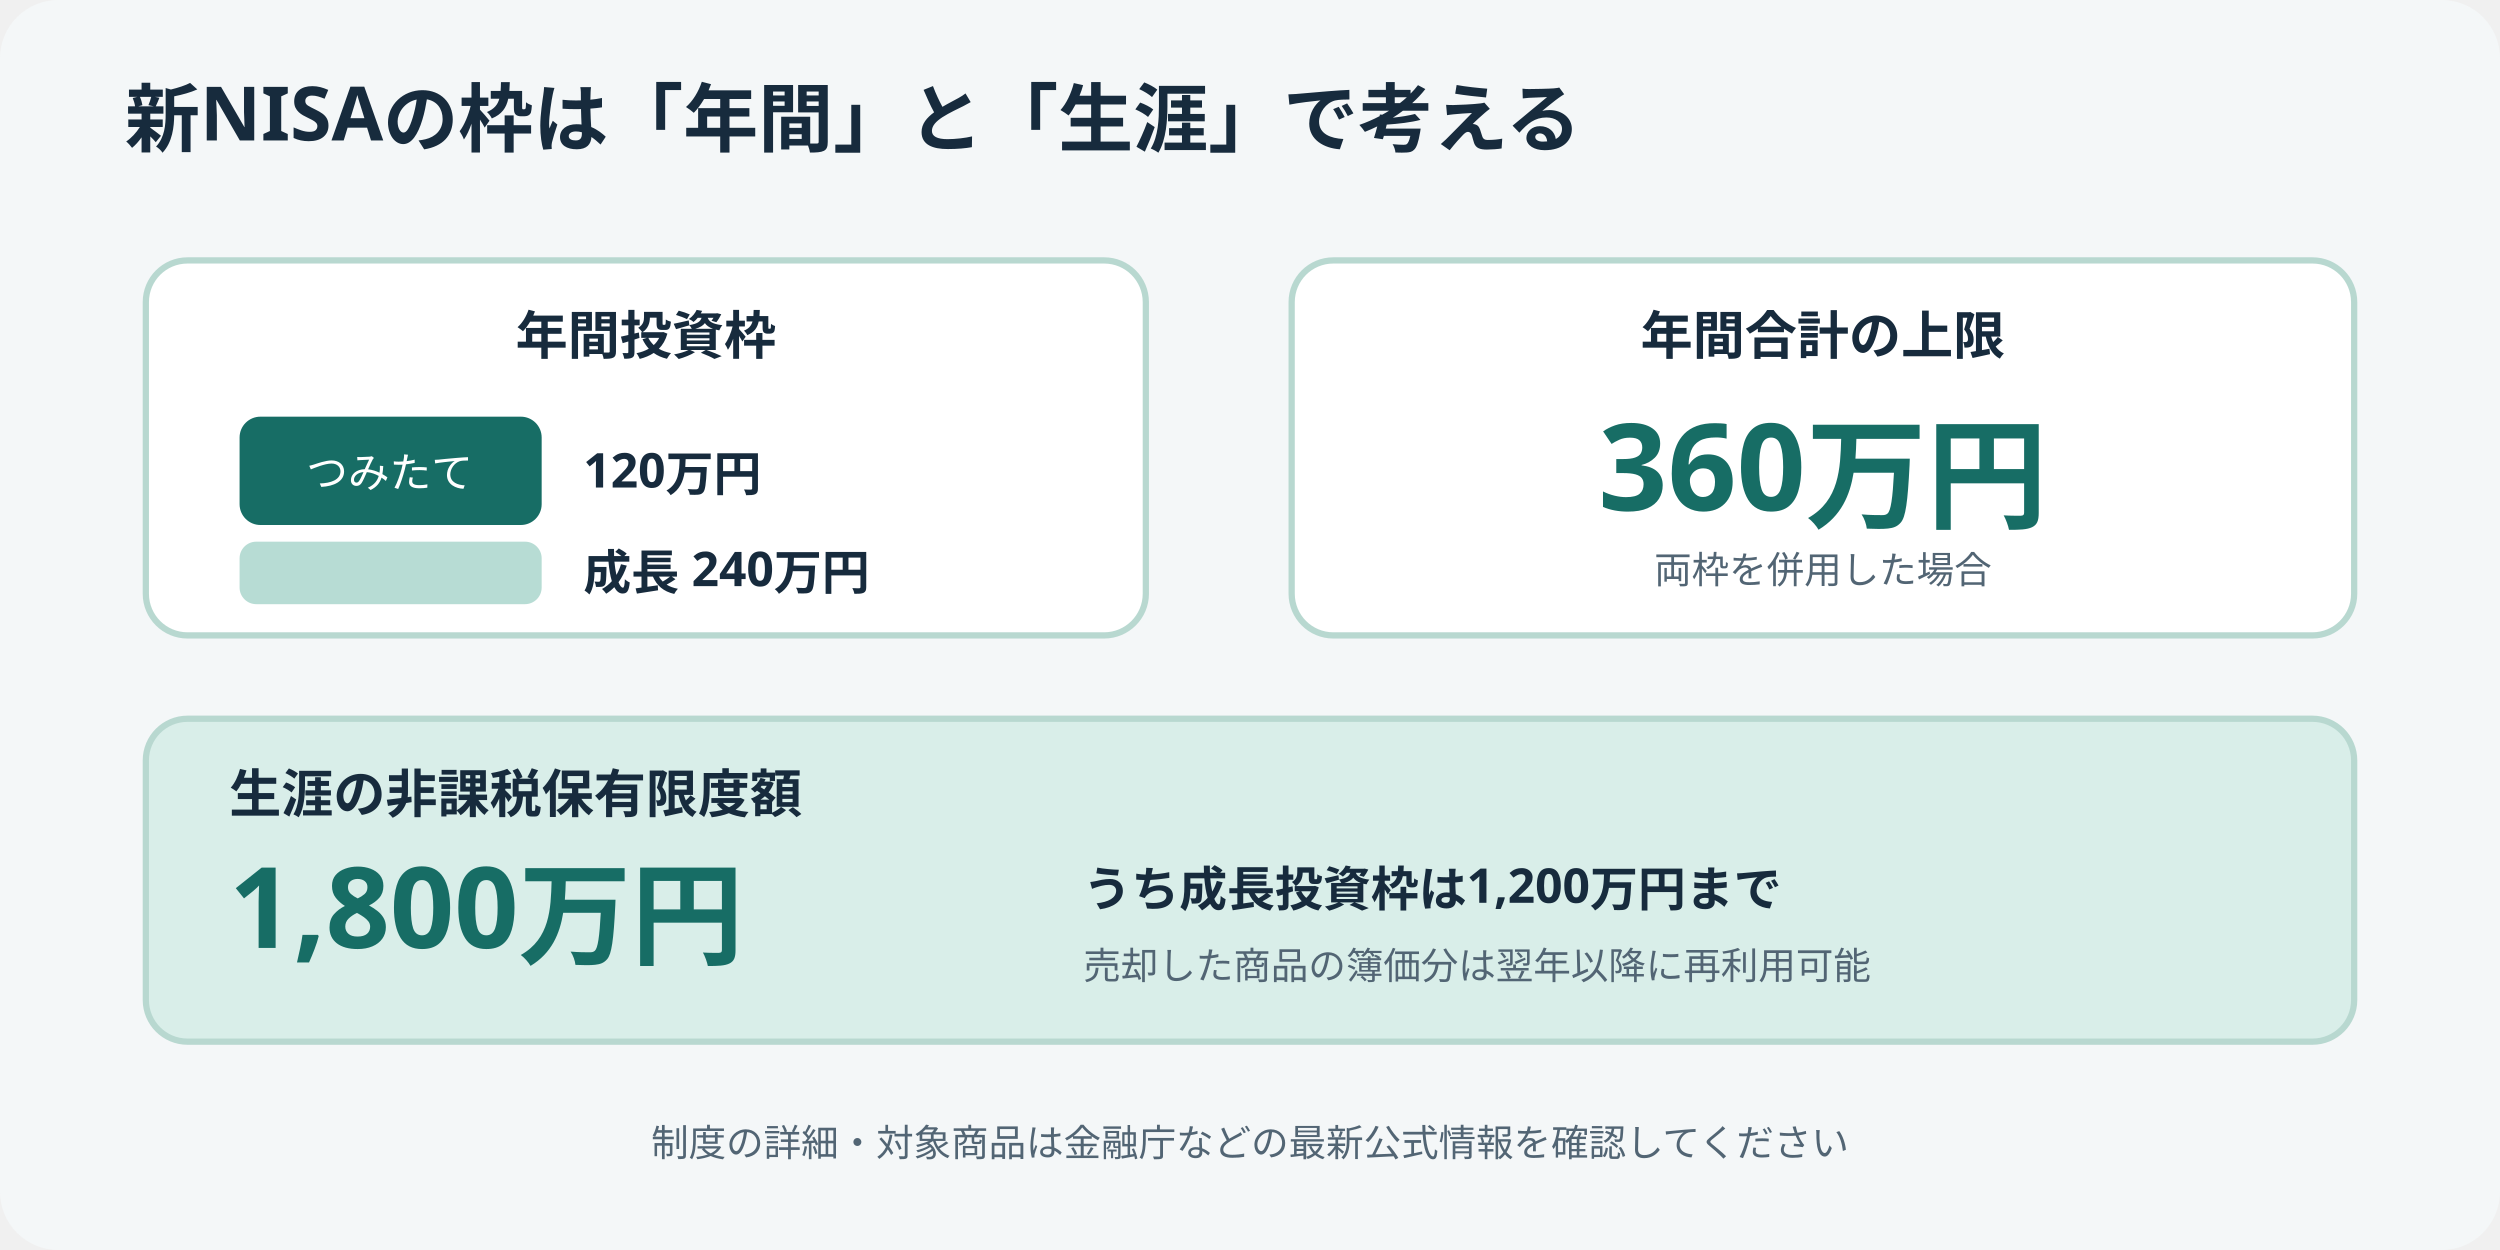
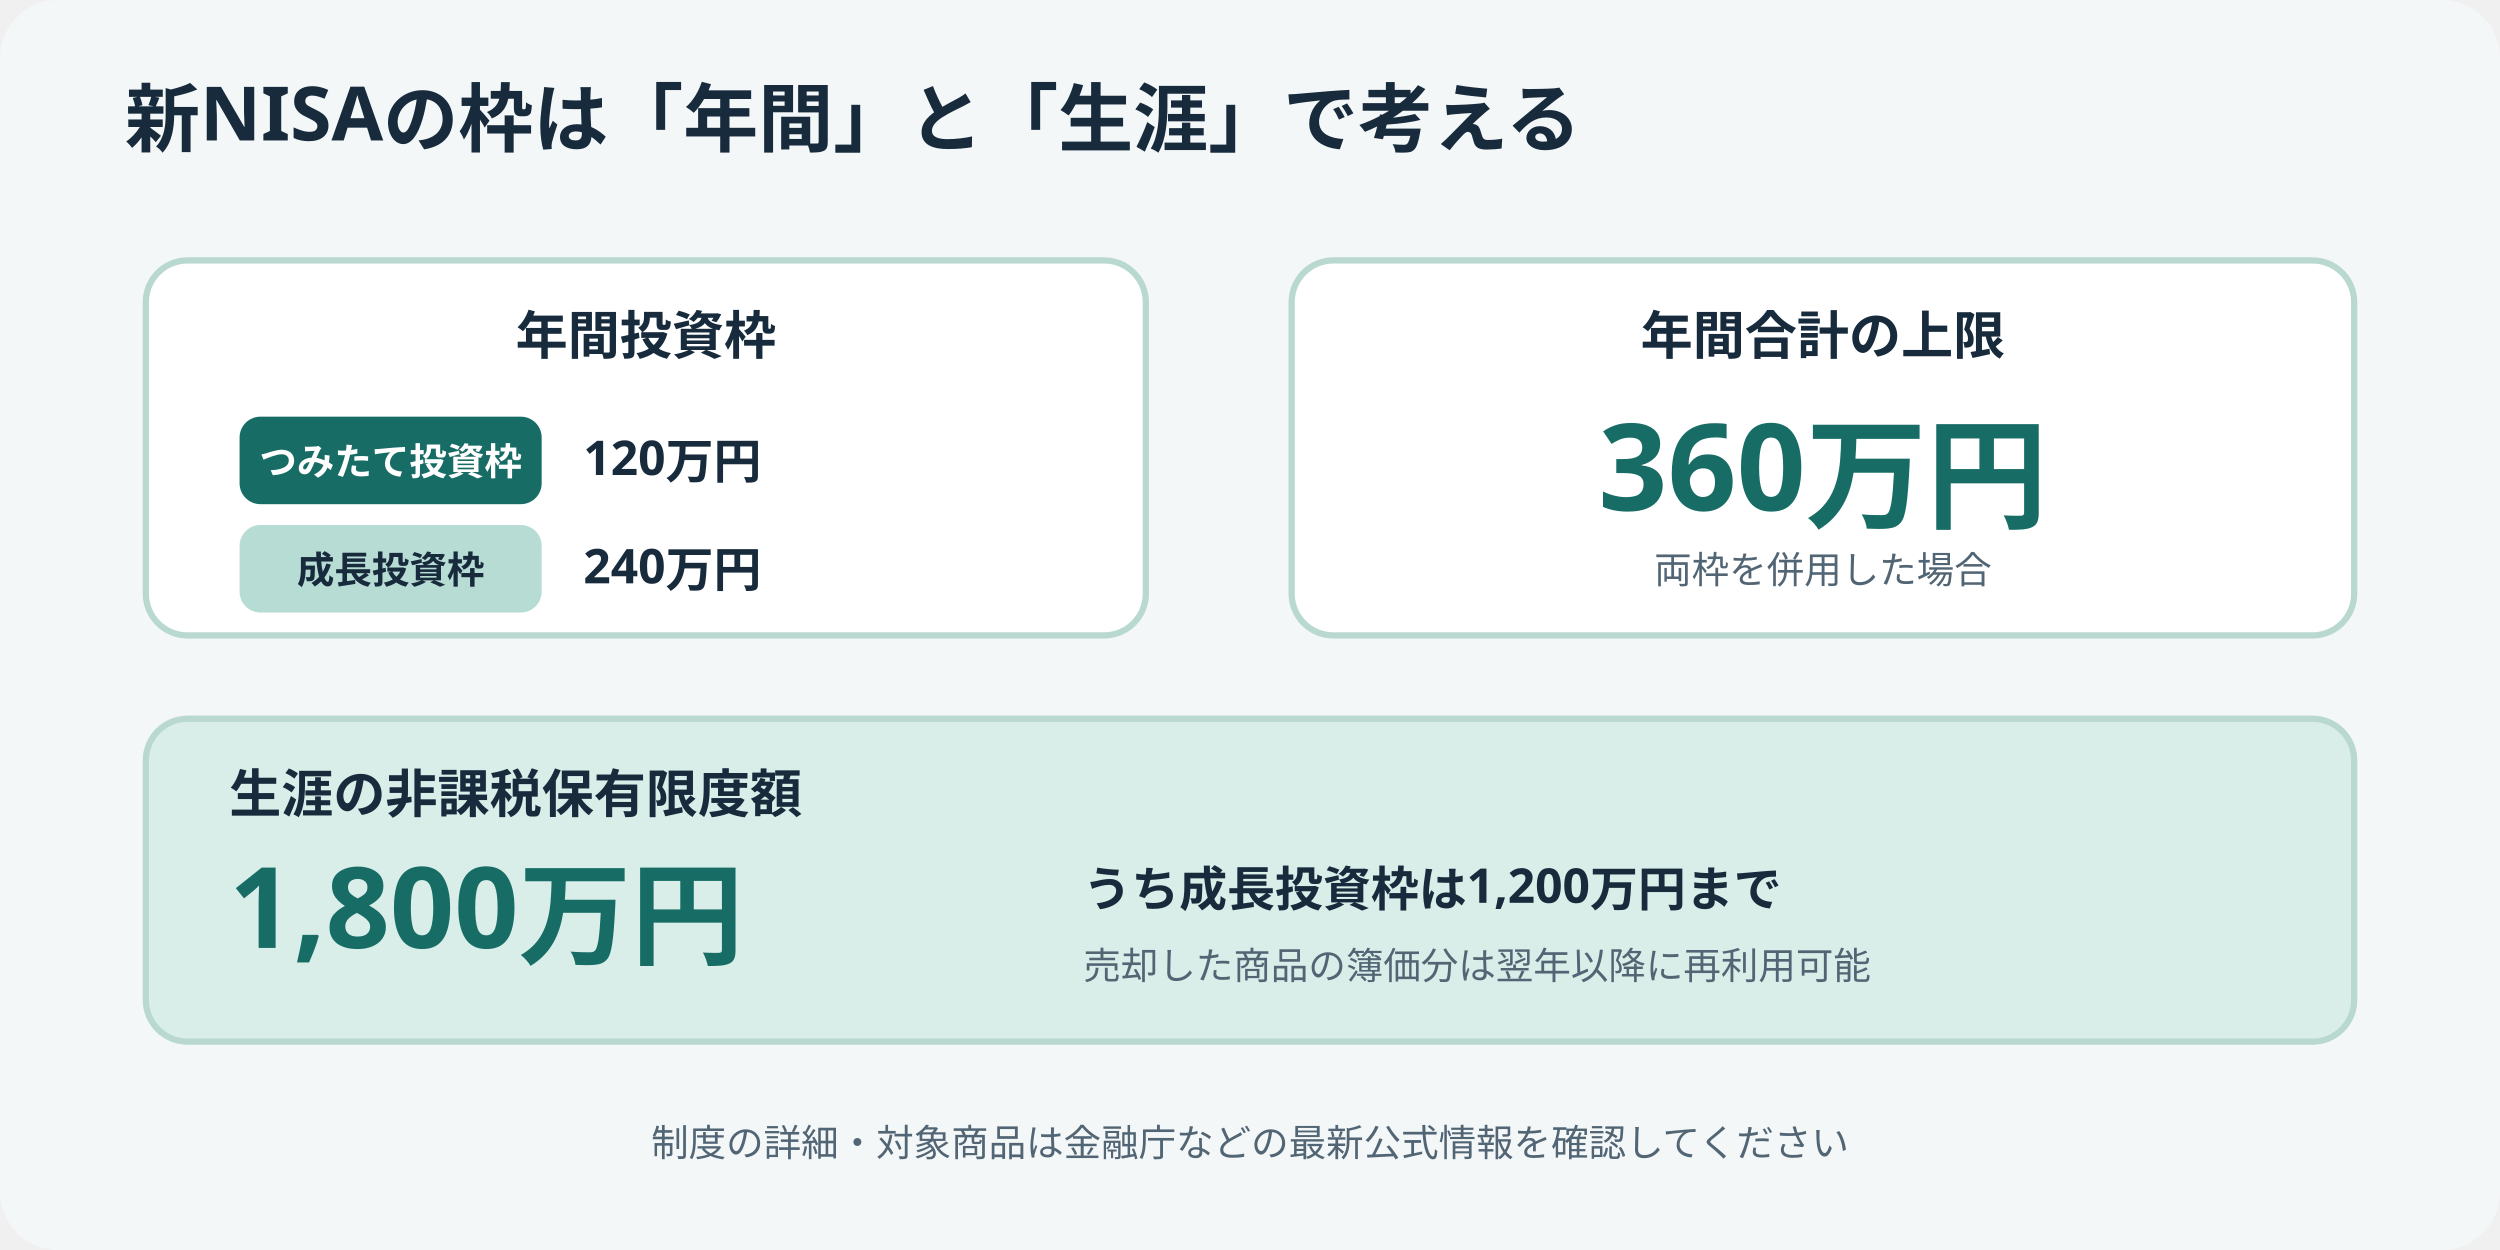
- <svg xmlns="http://www.w3.org/2000/svg" width="1200" height="600" viewBox="0 0 1200 600">
+ <svg xmlns="http://www.w3.org/2000/svg" width="1200" height="600" viewBox="0 0 1200 600" role="img" aria-labelledby="title desc">
  <rect width="1200" height="600" rx="28" fill="#f4f7f8" />
  <g font-family="sans-serif" fill="#172b3d">
    <text x="60" y="70" font-size="36" font-weight="700">新NISAの枠は「年間」と「生涯」で考える</text>
    <rect x="70" y="125" width="480" height="180" rx="20" fill="#fff" stroke="#b8d8d0" stroke-width="3" />
    <text x="310" y="170" font-size="25" font-weight="700" text-anchor="middle">年間投資枠</text>
-     <rect x="115" y="200" width="145" height="52" rx="10" fill="#176d65" />
-     <text x="187" y="234" font-size="20" fill="#fff" text-anchor="middle">つみたて</text>
-     <text x="280" y="234" font-size="23" font-weight="700">120万円</text>
-     <rect x="115" y="260" width="145" height="30" rx="8" fill="#b7dcd4" />
-     <text x="280" y="283" font-size="23" font-weight="700">成長 240万円</text>
+     <rect x="115" y="200" width="145" height="42" rx="10" fill="#176d65" />
+     <text x="187.5" y="228" font-size="18" font-weight="700" fill="#fff" text-anchor="middle">つみたて投資枠</text>
+     <text x="280" y="228" font-size="23" font-weight="700">120万円</text>
+     <rect x="115" y="252" width="145" height="42" rx="10" fill="#b7dcd4" />
+     <text x="187.5" y="280" font-size="18" font-weight="700" text-anchor="middle">成長投資枠</text>
+     <text x="280" y="280" font-size="23" font-weight="700">240万円</text>
    <rect x="620" y="125" width="510" height="180" rx="20" fill="#fff" stroke="#b8d8d0" stroke-width="3" />
    <text x="875" y="170" font-size="25" font-weight="700" text-anchor="middle">年間合計の上限</text>
    <text x="875" y="245" font-size="58" font-weight="800" text-anchor="middle" fill="#176d65">360万円</text>
    <text x="875" y="280" font-size="18" text-anchor="middle" fill="#526574">両枠を併用した場合</text>
    <rect x="70" y="345" width="1060" height="155" rx="20" fill="#d9eee9" stroke="#b8d8d0" stroke-width="3" />
    <text x="110" y="390" font-size="25" font-weight="700">生涯の非課税保有限度額</text>
    <text x="110" y="455" font-size="54" font-weight="800" fill="#176d65">1,800万円</text>
    <text x="520" y="435" font-size="23" font-weight="700">うち成長投資枠は1,200万円まで</text>
    <text x="520" y="470" font-size="18" fill="#526574">売却した商品の簿価分は翌年以降に再利用可能</text>
    <text x="600" y="555" font-size="18" text-anchor="middle" fill="#526574">制度の詳細・対象商品は金融庁などの最新公式情報を確認してください</text>
  </g>
</svg>
